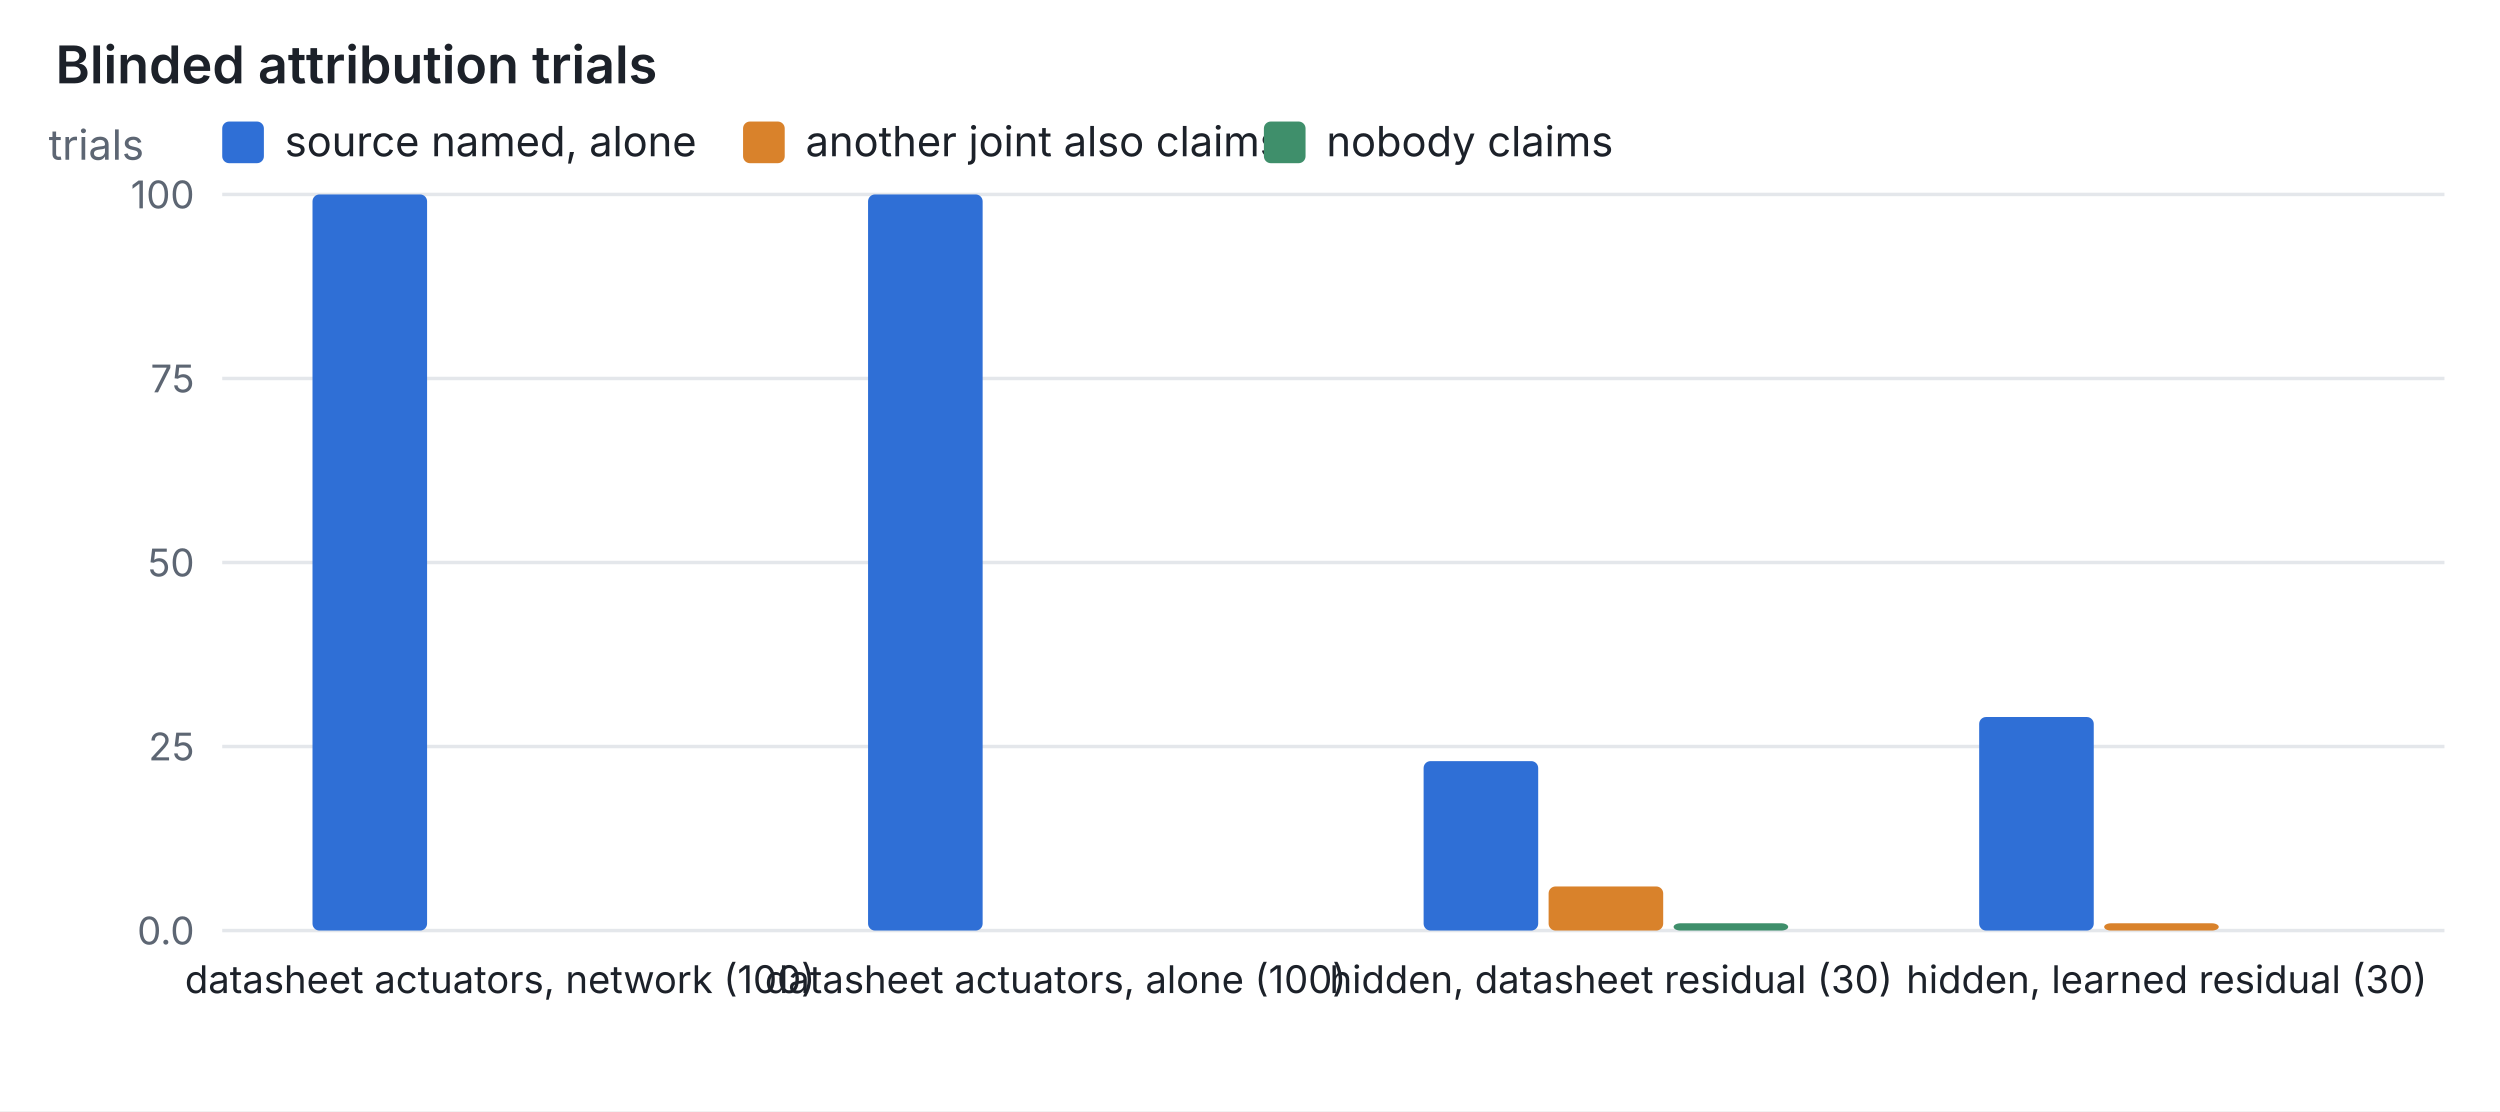
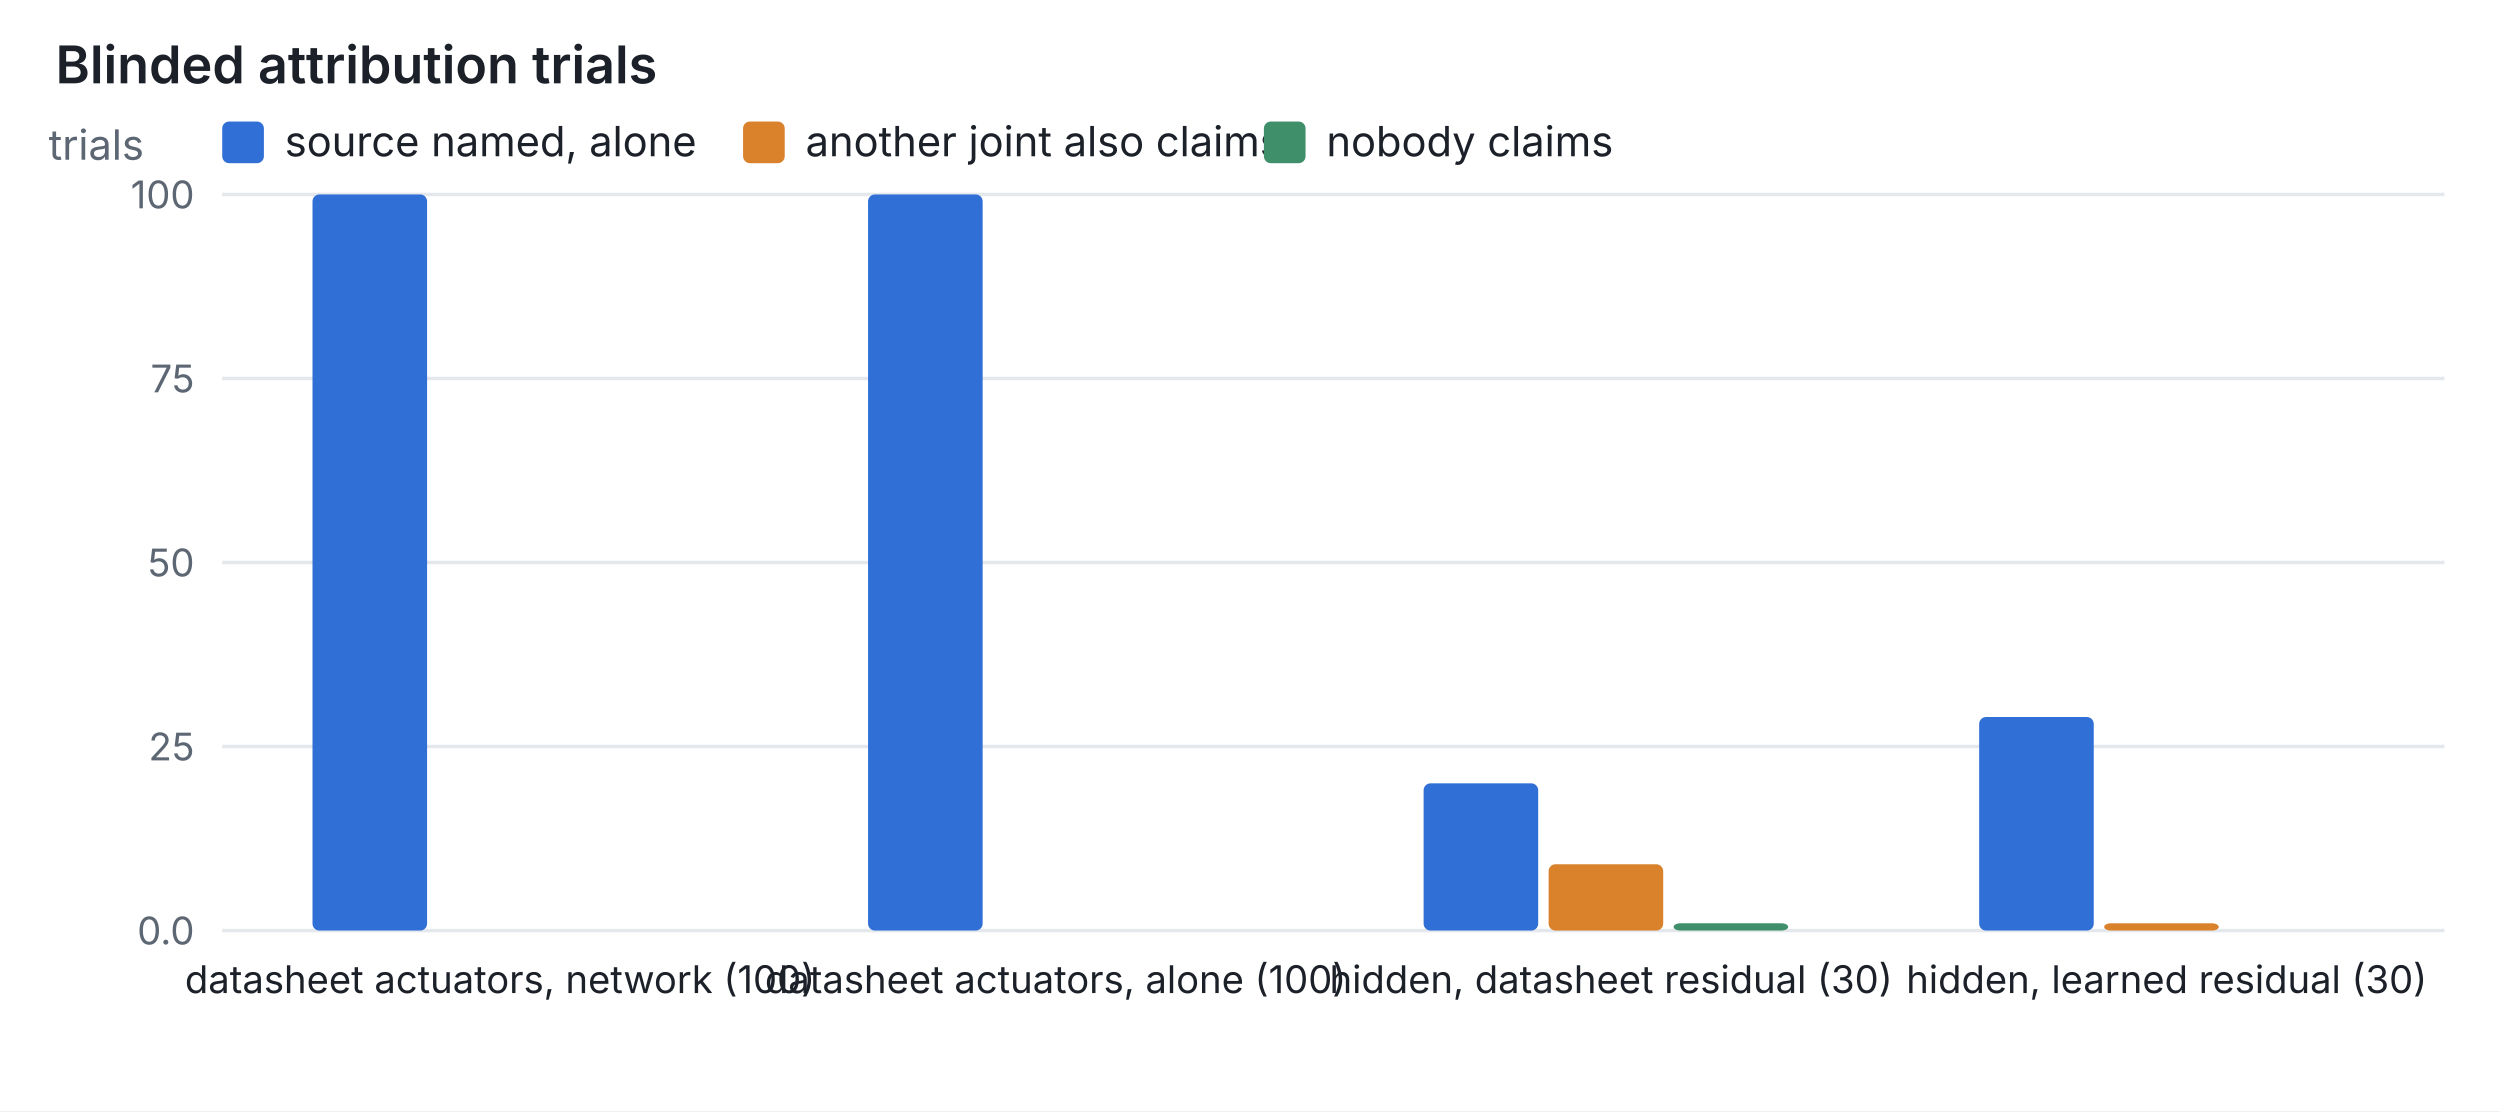
<svg xmlns="http://www.w3.org/2000/svg" viewBox="0 0 720 320" width="720" height="320" font-family="system-ui, -apple-system, Segoe UI, sans-serif">
  <rect width="720" height="320" fill="#ffffff" />
  <text x="16" y="24" font-size="15" font-weight="600" fill="#1c2129">Blinded attribution trials</text>
  <line x1="64" x2="704" y1="268" y2="268" stroke="#e4e7eb" />
  <text x="56" y="272" font-size="11" text-anchor="end" fill="#5d6673">0.0</text>
  <line x1="64" x2="704" y1="215" y2="215" stroke="#e4e7eb" />
  <text x="56" y="219" font-size="11" text-anchor="end" fill="#5d6673">25</text>
  <line x1="64" x2="704" y1="162" y2="162" stroke="#e4e7eb" />
  <text x="56" y="166" font-size="11" text-anchor="end" fill="#5d6673">50</text>
  <line x1="64" x2="704" y1="109" y2="109" stroke="#e4e7eb" />
  <text x="56" y="113" font-size="11" text-anchor="end" fill="#5d6673">75</text>
  <line x1="64" x2="704" y1="56" y2="56" stroke="#e4e7eb" />
  <text x="56" y="60" font-size="11" text-anchor="end" fill="#5d6673">100</text>
  <rect x="90.0" y="56.0" width="33.0" height="212.0" rx="2" fill="#2f6fd6" />
  <rect x="126.0" y="268.0" width="33.0" height="0.0" rx="2" fill="#d9822b" />
  <rect x="162.0" y="268.0" width="33.0" height="0.0" rx="2" fill="#3f8f6b" />
  <text x="144.0" y="286" font-size="11" text-anchor="middle" fill="#1c2129">datasheet actuators, network (100)</text>
  <rect x="250.0" y="56.0" width="33.0" height="212.0" rx="2" fill="#2f6fd6" />
  <rect x="286.0" y="268.0" width="33.0" height="0.0" rx="2" fill="#d9822b" />
  <rect x="322.0" y="268.0" width="33.0" height="0.0" rx="2" fill="#3f8f6b" />
  <text x="304.0" y="286" font-size="11" text-anchor="middle" fill="#1c2129">datasheet actuators, alone (100)</text>
-   <rect x="410.0" y="219.2" width="33.0" height="48.8" rx="2" fill="#2f6fd6" />
-   <rect x="446.0" y="255.3" width="33.0" height="12.7" rx="2" fill="#d9822b" />
+   <rect x="410.0" y="225.6" width="33.0" height="42.4" rx="2" fill="#2f6fd6" />
+   <rect x="446.0" y="248.9" width="33.0" height="19.1" rx="2" fill="#d9822b" />
  <rect x="482.0" y="265.9" width="33.0" height="2.1" rx="2" fill="#3f8f6b" />
  <text x="464.0" y="286" font-size="11" text-anchor="middle" fill="#1c2129">hidden, datasheet residual (30)</text>
  <rect x="570.0" y="206.5" width="33.0" height="61.5" rx="2" fill="#2f6fd6" />
  <rect x="606.0" y="265.9" width="33.0" height="2.1" rx="2" fill="#d9822b" />
  <rect x="642.0" y="268.0" width="33.0" height="0.0" rx="2" fill="#3f8f6b" />
  <text x="624.0" y="286" font-size="11" text-anchor="middle" fill="#1c2129">hidden, learned residual (30)</text>
  <text x="14" y="46" font-size="12" fill="#5d6673">trials</text>
  <rect x="64" y="35" width="12" height="12" rx="2" fill="#2f6fd6" />
  <text x="82" y="45" font-size="12" fill="#1c2129">source named, alone</text>
  <rect x="214" y="35" width="12" height="12" rx="2" fill="#d9822b" />
  <text x="232" y="45" font-size="12" fill="#1c2129">another joint also claims</text>
  <rect x="364" y="35" width="12" height="12" rx="2" fill="#3f8f6b" />
  <text x="382" y="45" font-size="12" fill="#1c2129">nobody claims</text>
</svg>
